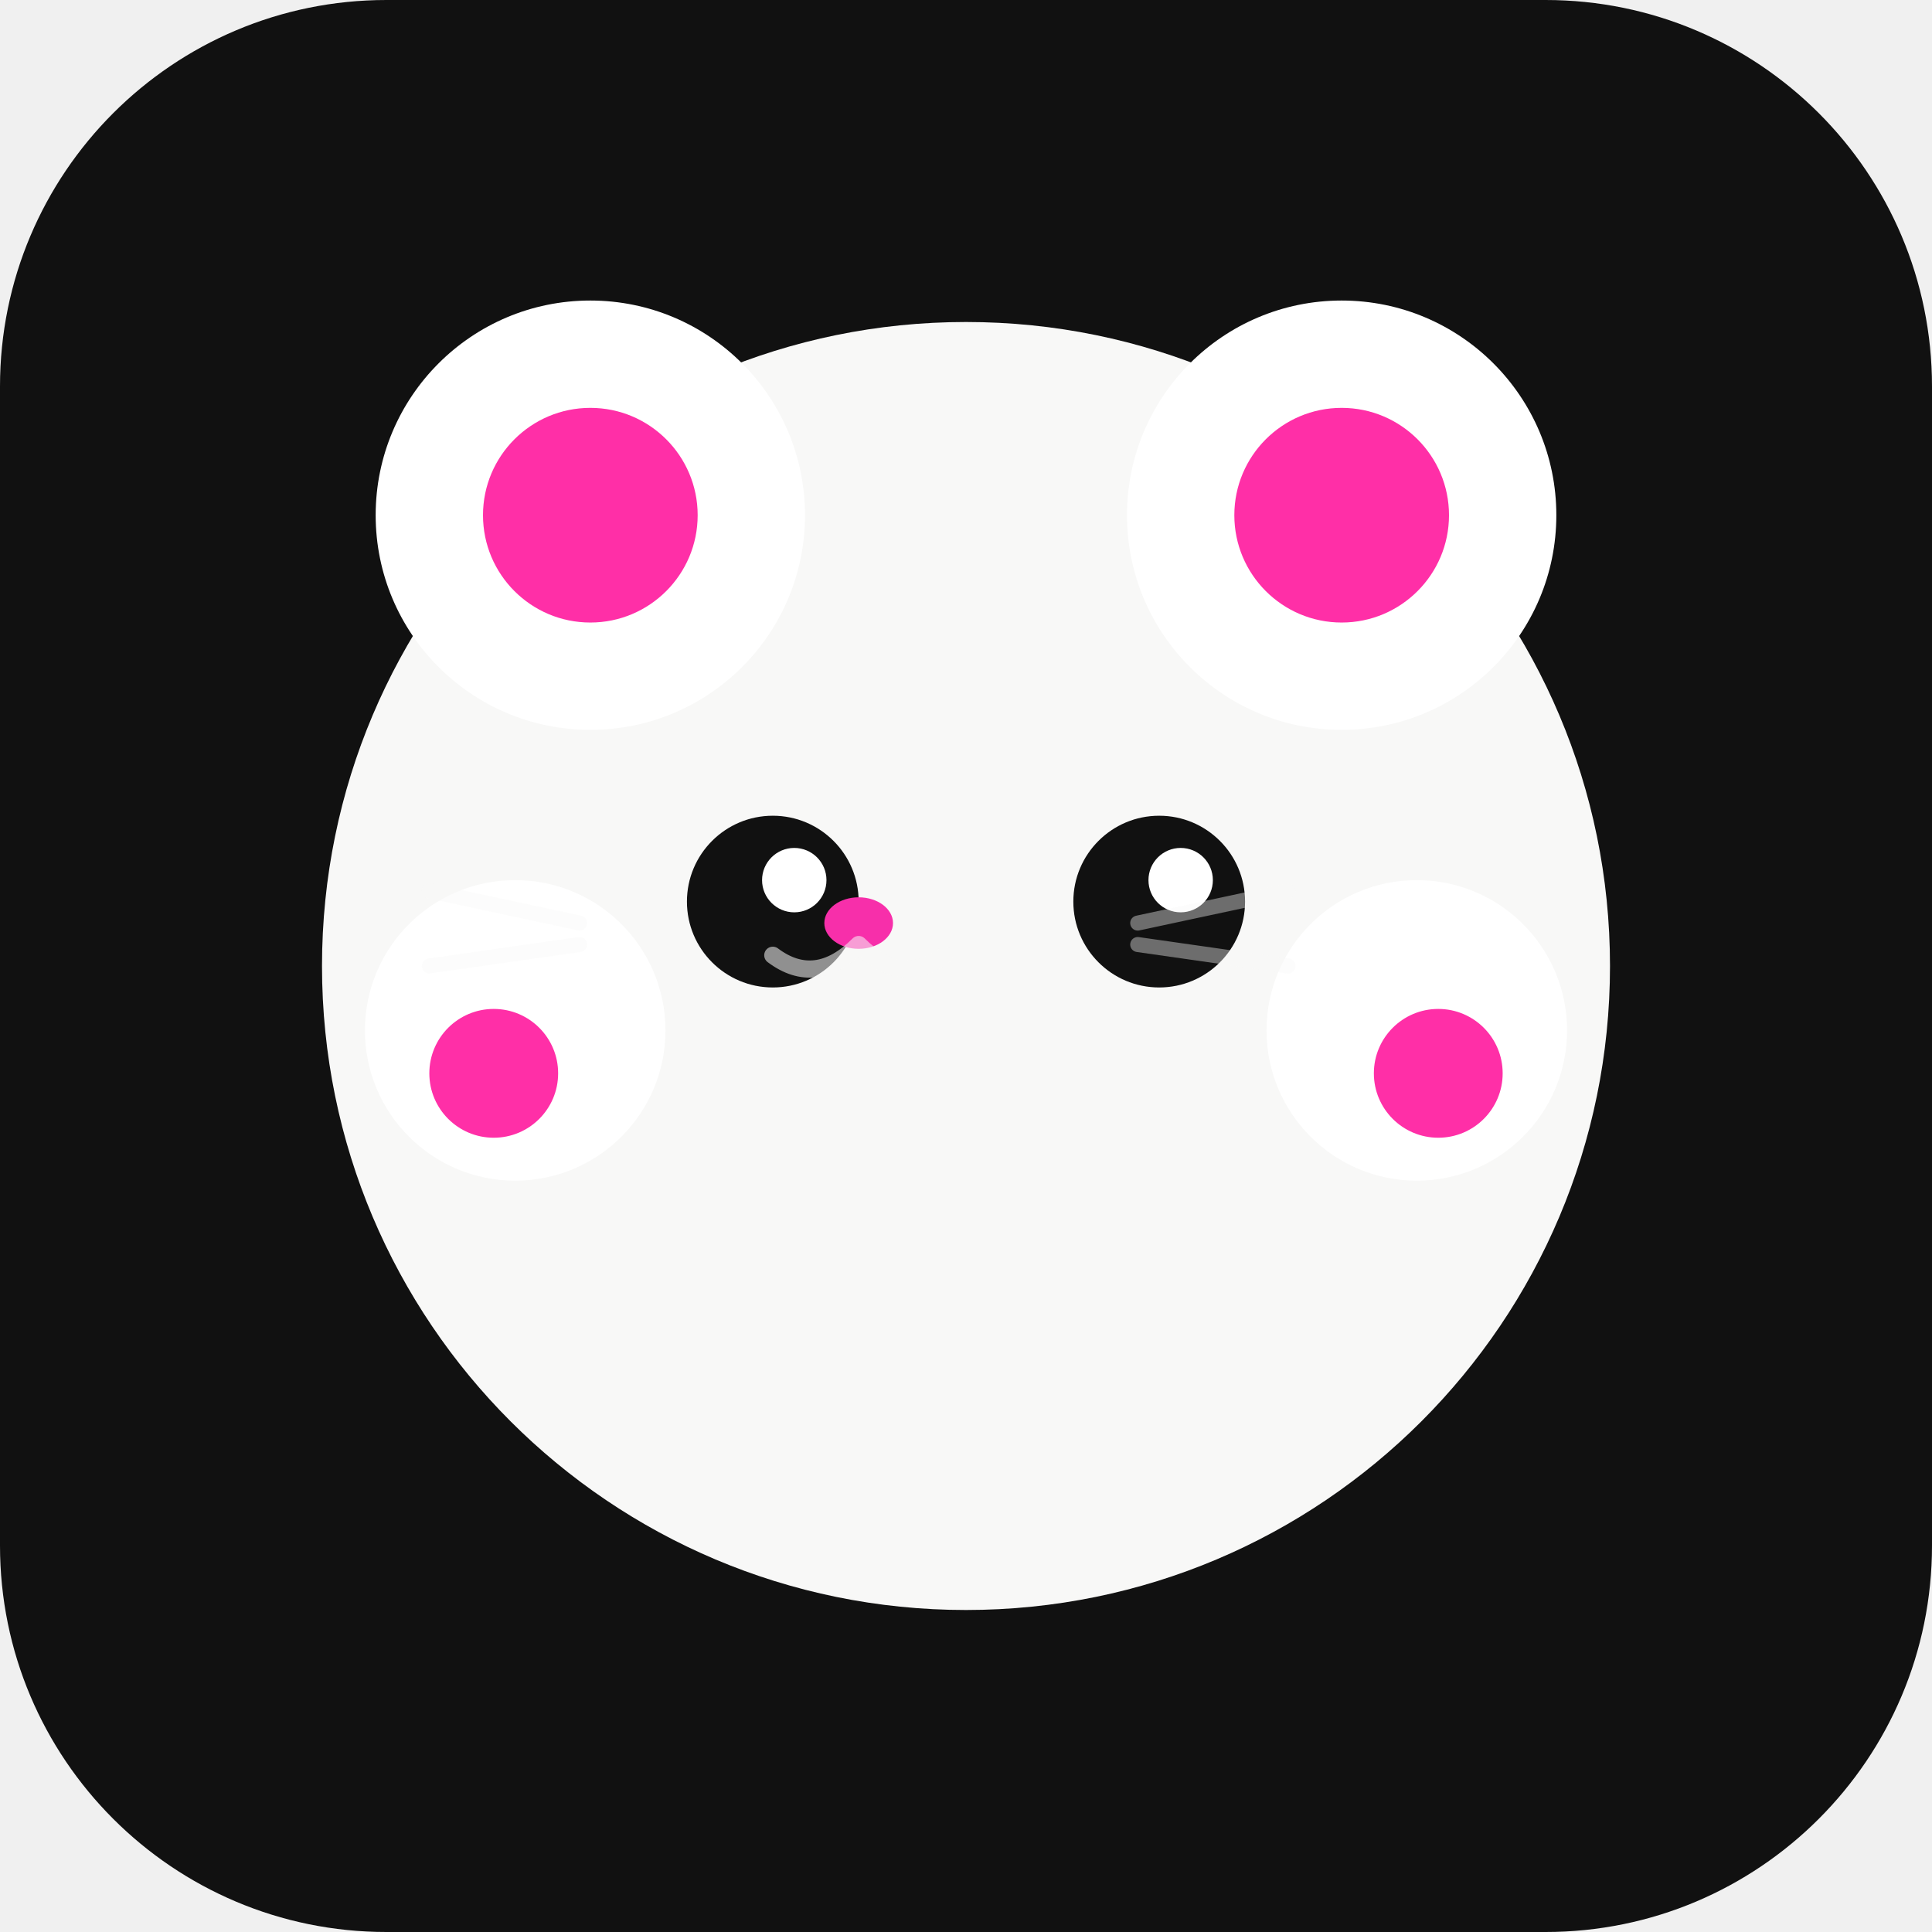
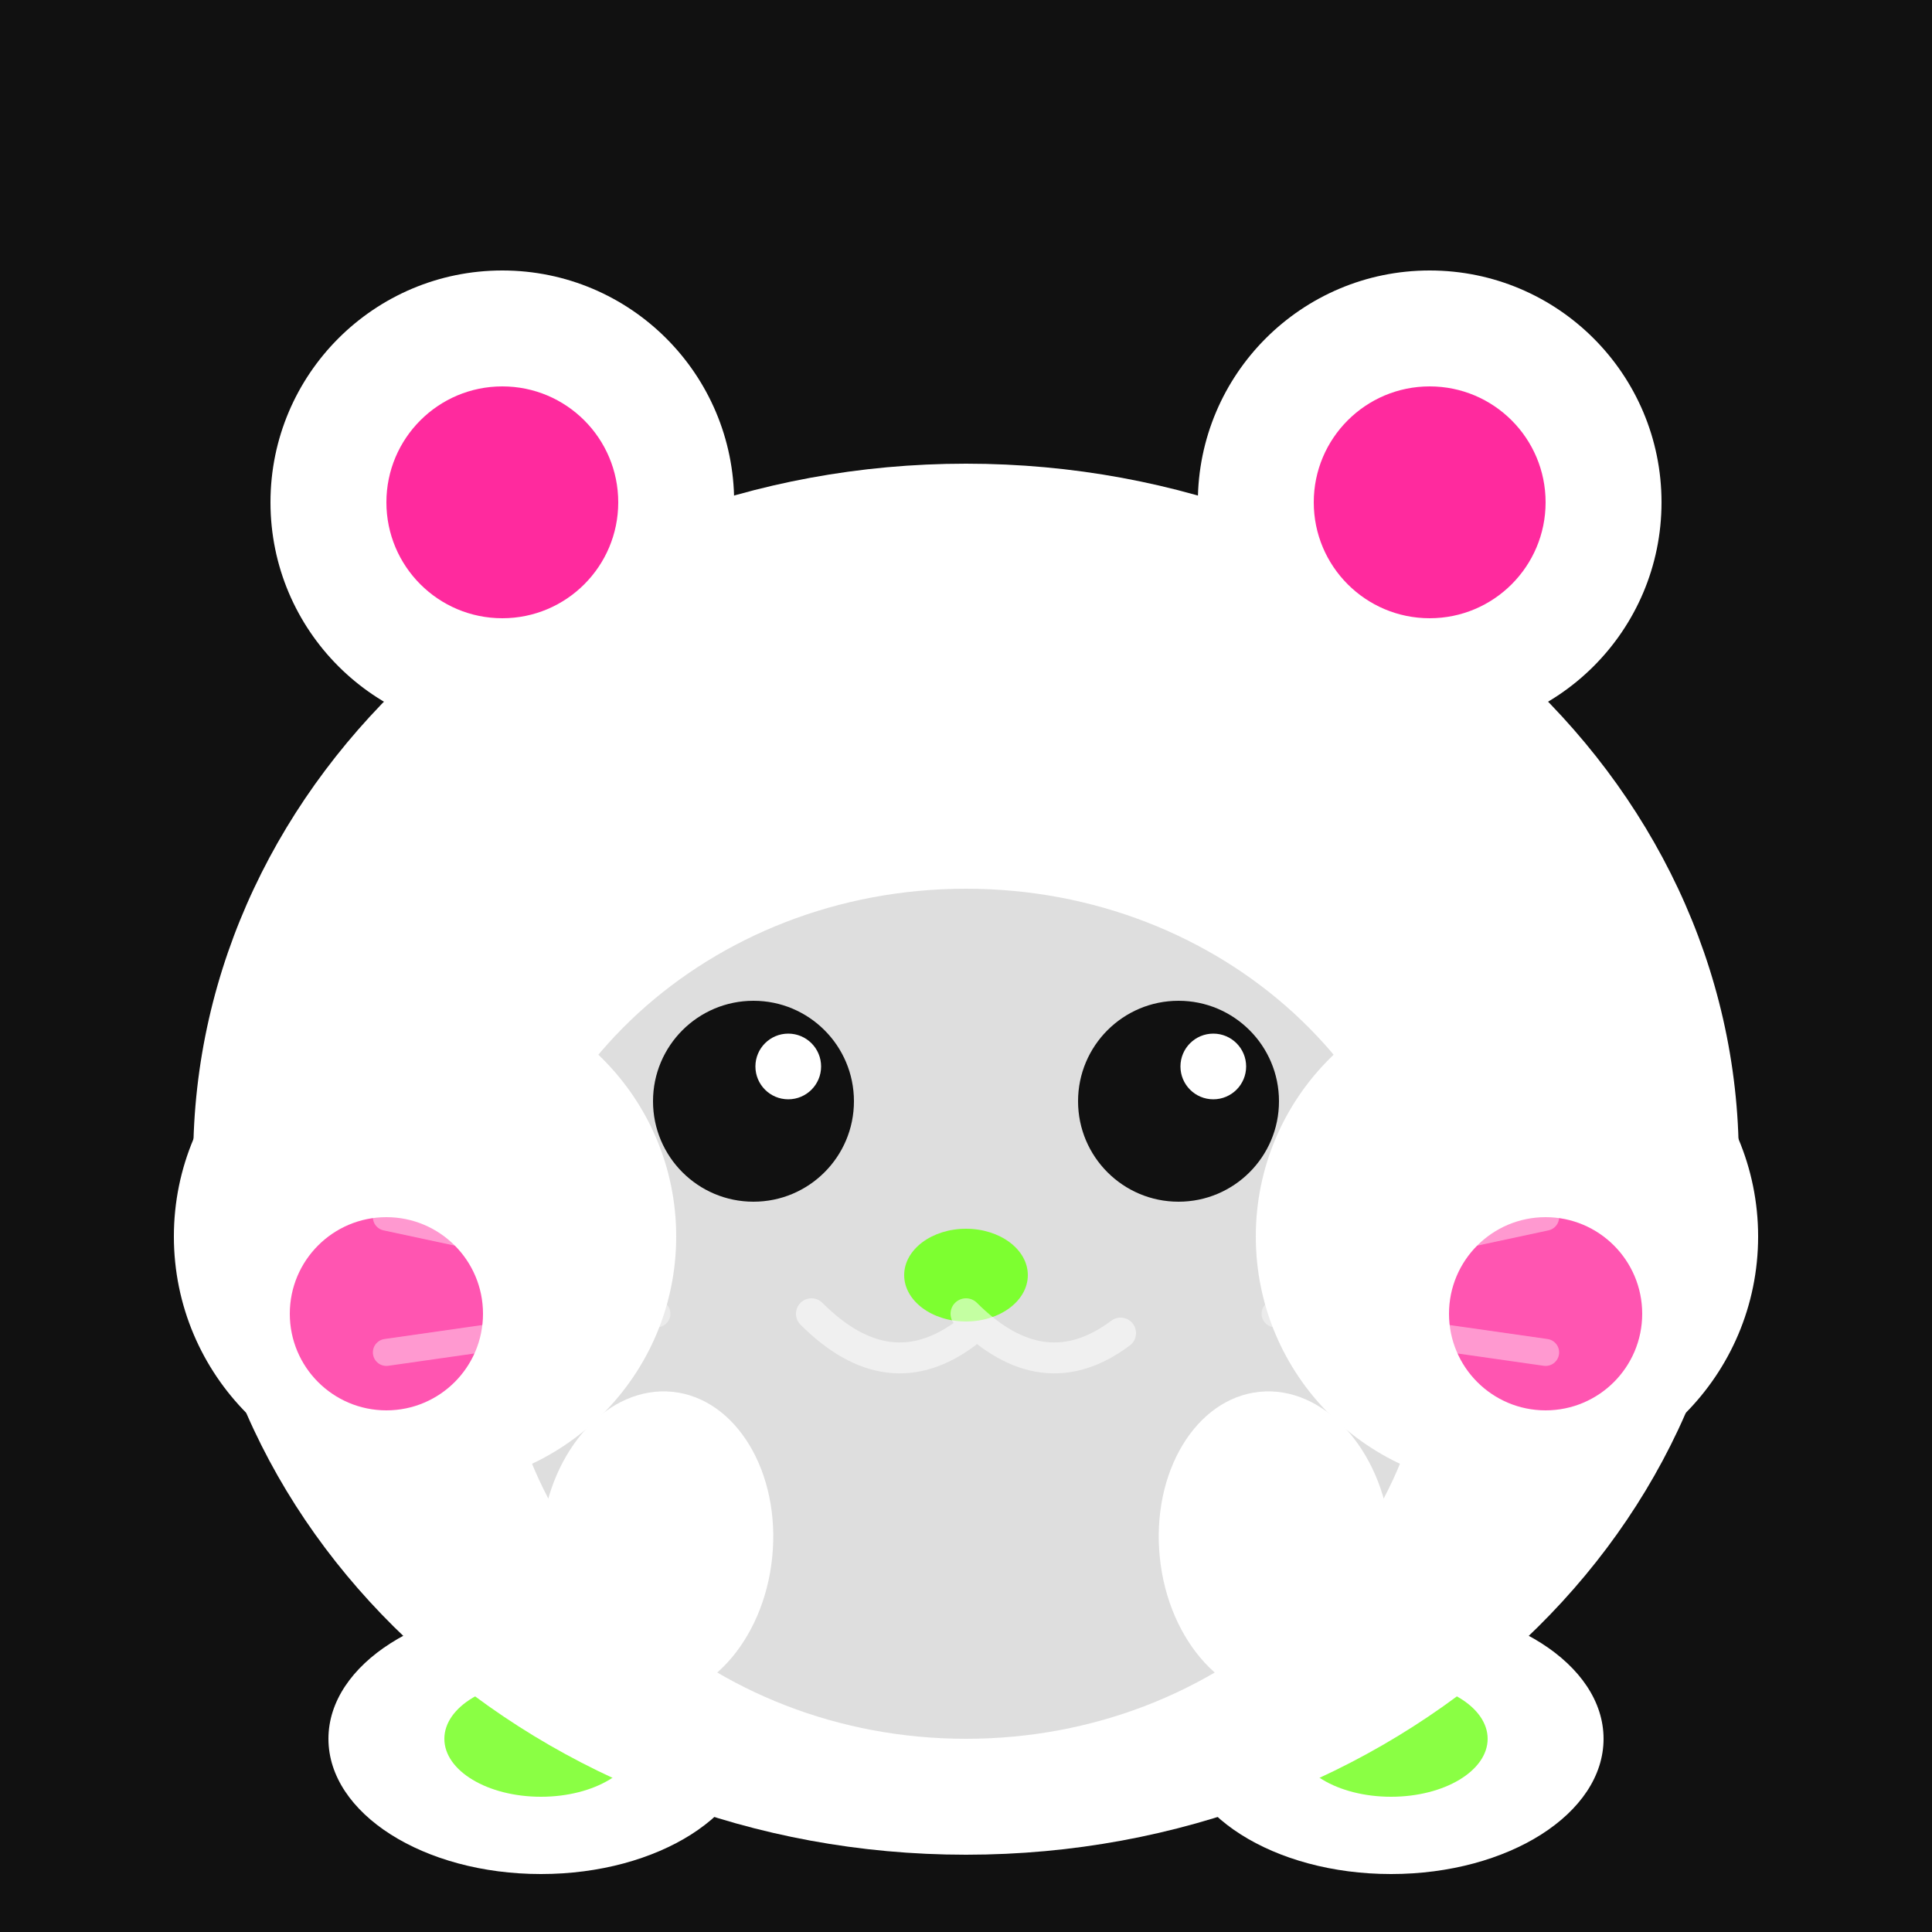
- <svg xmlns="http://www.w3.org/2000/svg" width="180" height="180" viewBox="0 0 180 180" fill="none">
-   <rect width="180" height="180" rx="36" fill="#111111" />
-   <g transform="translate(20 20)">
-     <circle cx="70" cy="70" r="60" fill="#f8f8f7" />
-     <circle cx="35" cy="28" r="20" fill="#ffffff" />
-     <circle cx="105" cy="28" r="20" fill="#ffffff" />
-     <circle cx="35" cy="28" r="10" fill="#ff2fa7" />
-     <circle cx="105" cy="28" r="10" fill="#ff2fa7" />
-     <circle cx="28" cy="76" r="14" fill="#ffffff" />
-     <circle cx="112" cy="76" r="14" fill="#ffffff" />
-     <circle cx="26" cy="80" r="6" fill="#ff2fa7" />
-     <circle cx="114" cy="80" r="6" fill="#ff2fa7" />
-     <circle cx="52" cy="64" r="8" fill="#111111" />
-     <circle cx="88" cy="64" r="8" fill="#111111" />
-     <circle cx="54" cy="62" r="3" fill="#ffffff" />
-     <circle cx="90" cy="62" r="3" fill="#ffffff" />
-     <ellipse cx="60" cy="66" rx="3.2" ry="2.4" fill="#f72faa" />
-     <path d="M60 68 q-4 4 -8 1 M60 68 q4 4 8 1" stroke="#f8f8f7" stroke-width="1.6" stroke-linecap="round" fill="none" opacity="0.55" />
-     <g stroke="#f8f8f7" stroke-width="1.4" stroke-linecap="round" opacity="0.4">
-       <line x1="34" y1="66" x2="20" y2="63" />
-       <line x1="34" y1="68" x2="20" y2="70" />
-       <line x1="86" y1="66" x2="100" y2="63" />
-       <line x1="86" y1="68" x2="100" y2="70" />
-     </g>
+ <svg xmlns="http://www.w3.org/2000/svg" viewBox="0 0 100 100" fill="none">
+   <rect width="100" height="100" fill="#111111" />
+   <ellipse cx="28" cy="90" rx="11" ry="7" fill="#ffffff" />
+   <ellipse cx="72" cy="90" rx="11" ry="7" fill="#ffffff" />
+   <ellipse cx="28" cy="90" rx="5" ry="3" fill="#7dff30" opacity="0.9" />
+   <ellipse cx="72" cy="90" rx="5" ry="3" fill="#7dff30" opacity="0.9" />
+   <ellipse cx="50" cy="60" rx="40" ry="36" fill="#ffffff" />
+   <ellipse cx="50" cy="68" rx="24" ry="22" fill="#111111" opacity="0.14" />
+   <circle cx="26" cy="26" r="12" fill="#ffffff" />
+   <circle cx="26" cy="26" r="6" fill="#ff2a9e" />
+   <circle cx="74" cy="26" r="12" fill="#ffffff" />
+   <circle cx="74" cy="26" r="6" fill="#ff2a9e" />
+   <circle cx="22" cy="64" r="13" fill="#ffffff" />
+   <circle cx="78" cy="64" r="13" fill="#ffffff" />
+   <circle cx="20" cy="68" r="5" fill="#ff2a9e" opacity="0.8" />
+   <circle cx="80" cy="68" r="5" fill="#ff2a9e" opacity="0.8" />
+   <circle cx="39" cy="57" r="5.2" fill="#111111" />
+   <circle cx="61" cy="57" r="5.2" fill="#111111" />
+   <circle cx="40.8" cy="55.2" r="1.7" fill="#ffffff" />
+   <circle cx="62.8" cy="55.2" r="1.7" fill="#ffffff" />
+   <ellipse cx="50" cy="66" rx="3.2" ry="2.4" fill="#7dff30" />
+   <path d="M42 68 q4 4 8 1 M50 68 q4 4 8 1" stroke="#ffffff" stroke-width="1.6" stroke-linecap="round" fill="none" opacity="0.55" />
+   <g stroke="#ffffff" stroke-width="1.4" stroke-linecap="round" opacity="0.4">
+     <line x1="34" y1="66" x2="20" y2="63" />
+     <line x1="34" y1="68" x2="20" y2="70" />
+     <line x1="66" y1="66" x2="80" y2="63" />
+     <line x1="66" y1="68" x2="80" y2="70" />
  </g>
+   <ellipse cx="34" cy="80" rx="6" ry="8" fill="#ffffff" transform="rotate(5.80122 34 80)" />
+   <ellipse cx="66" cy="80" rx="6" ry="8" fill="#ffffff" transform="rotate(-5.80122 66 80)" />
</svg>
